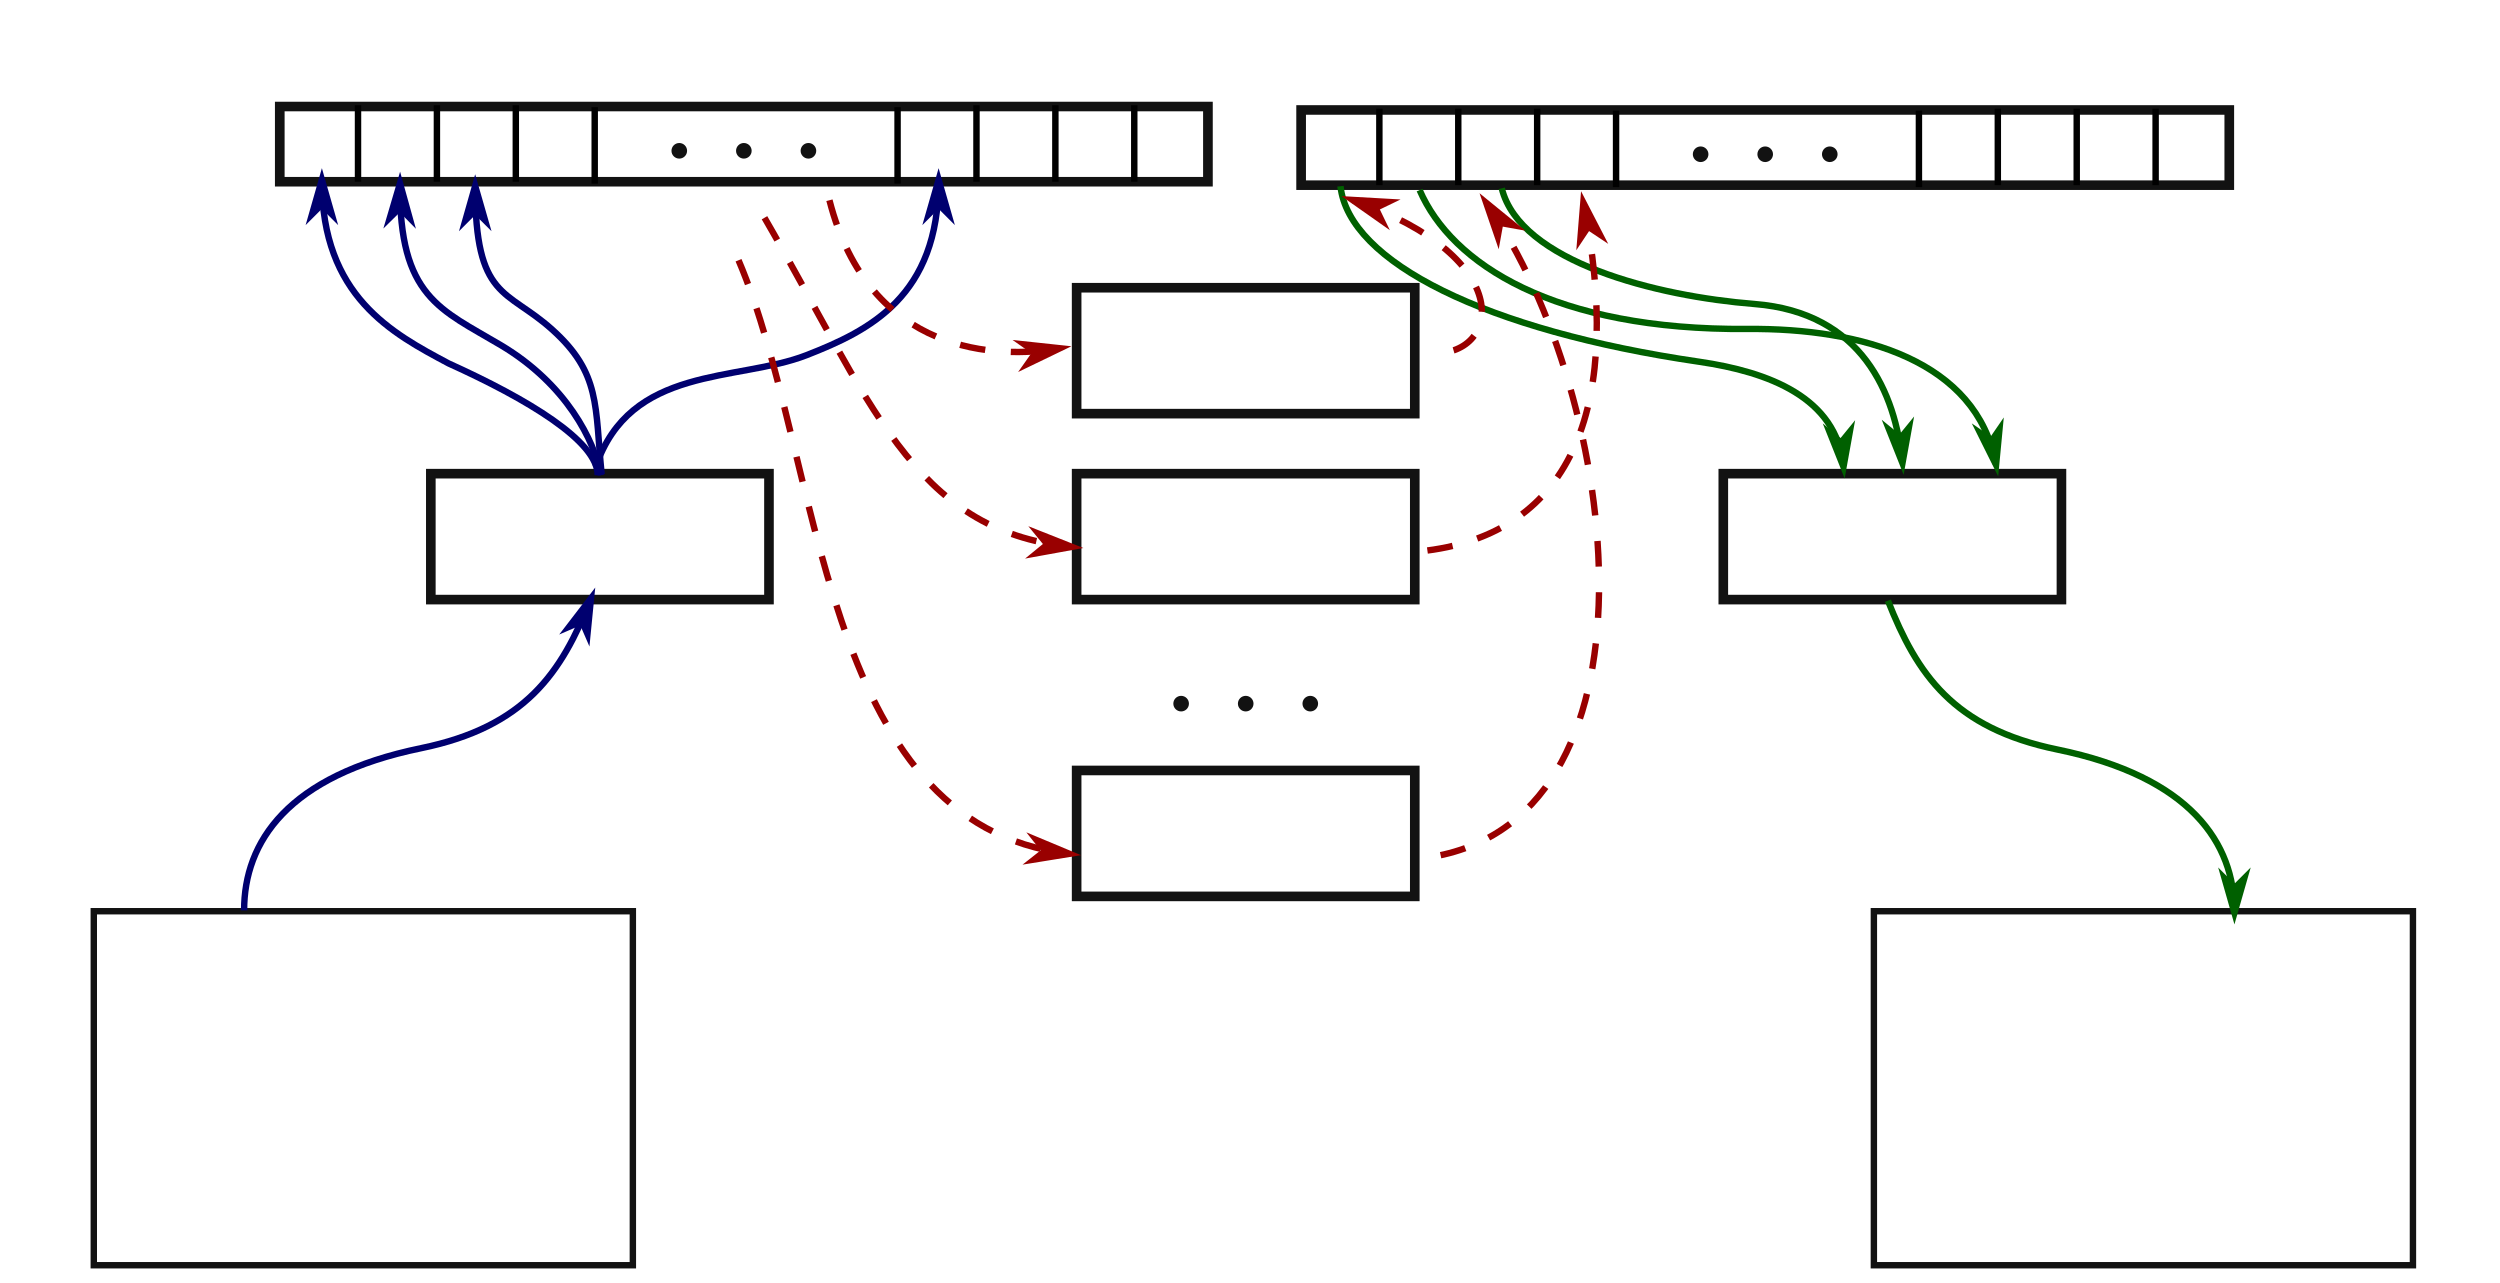
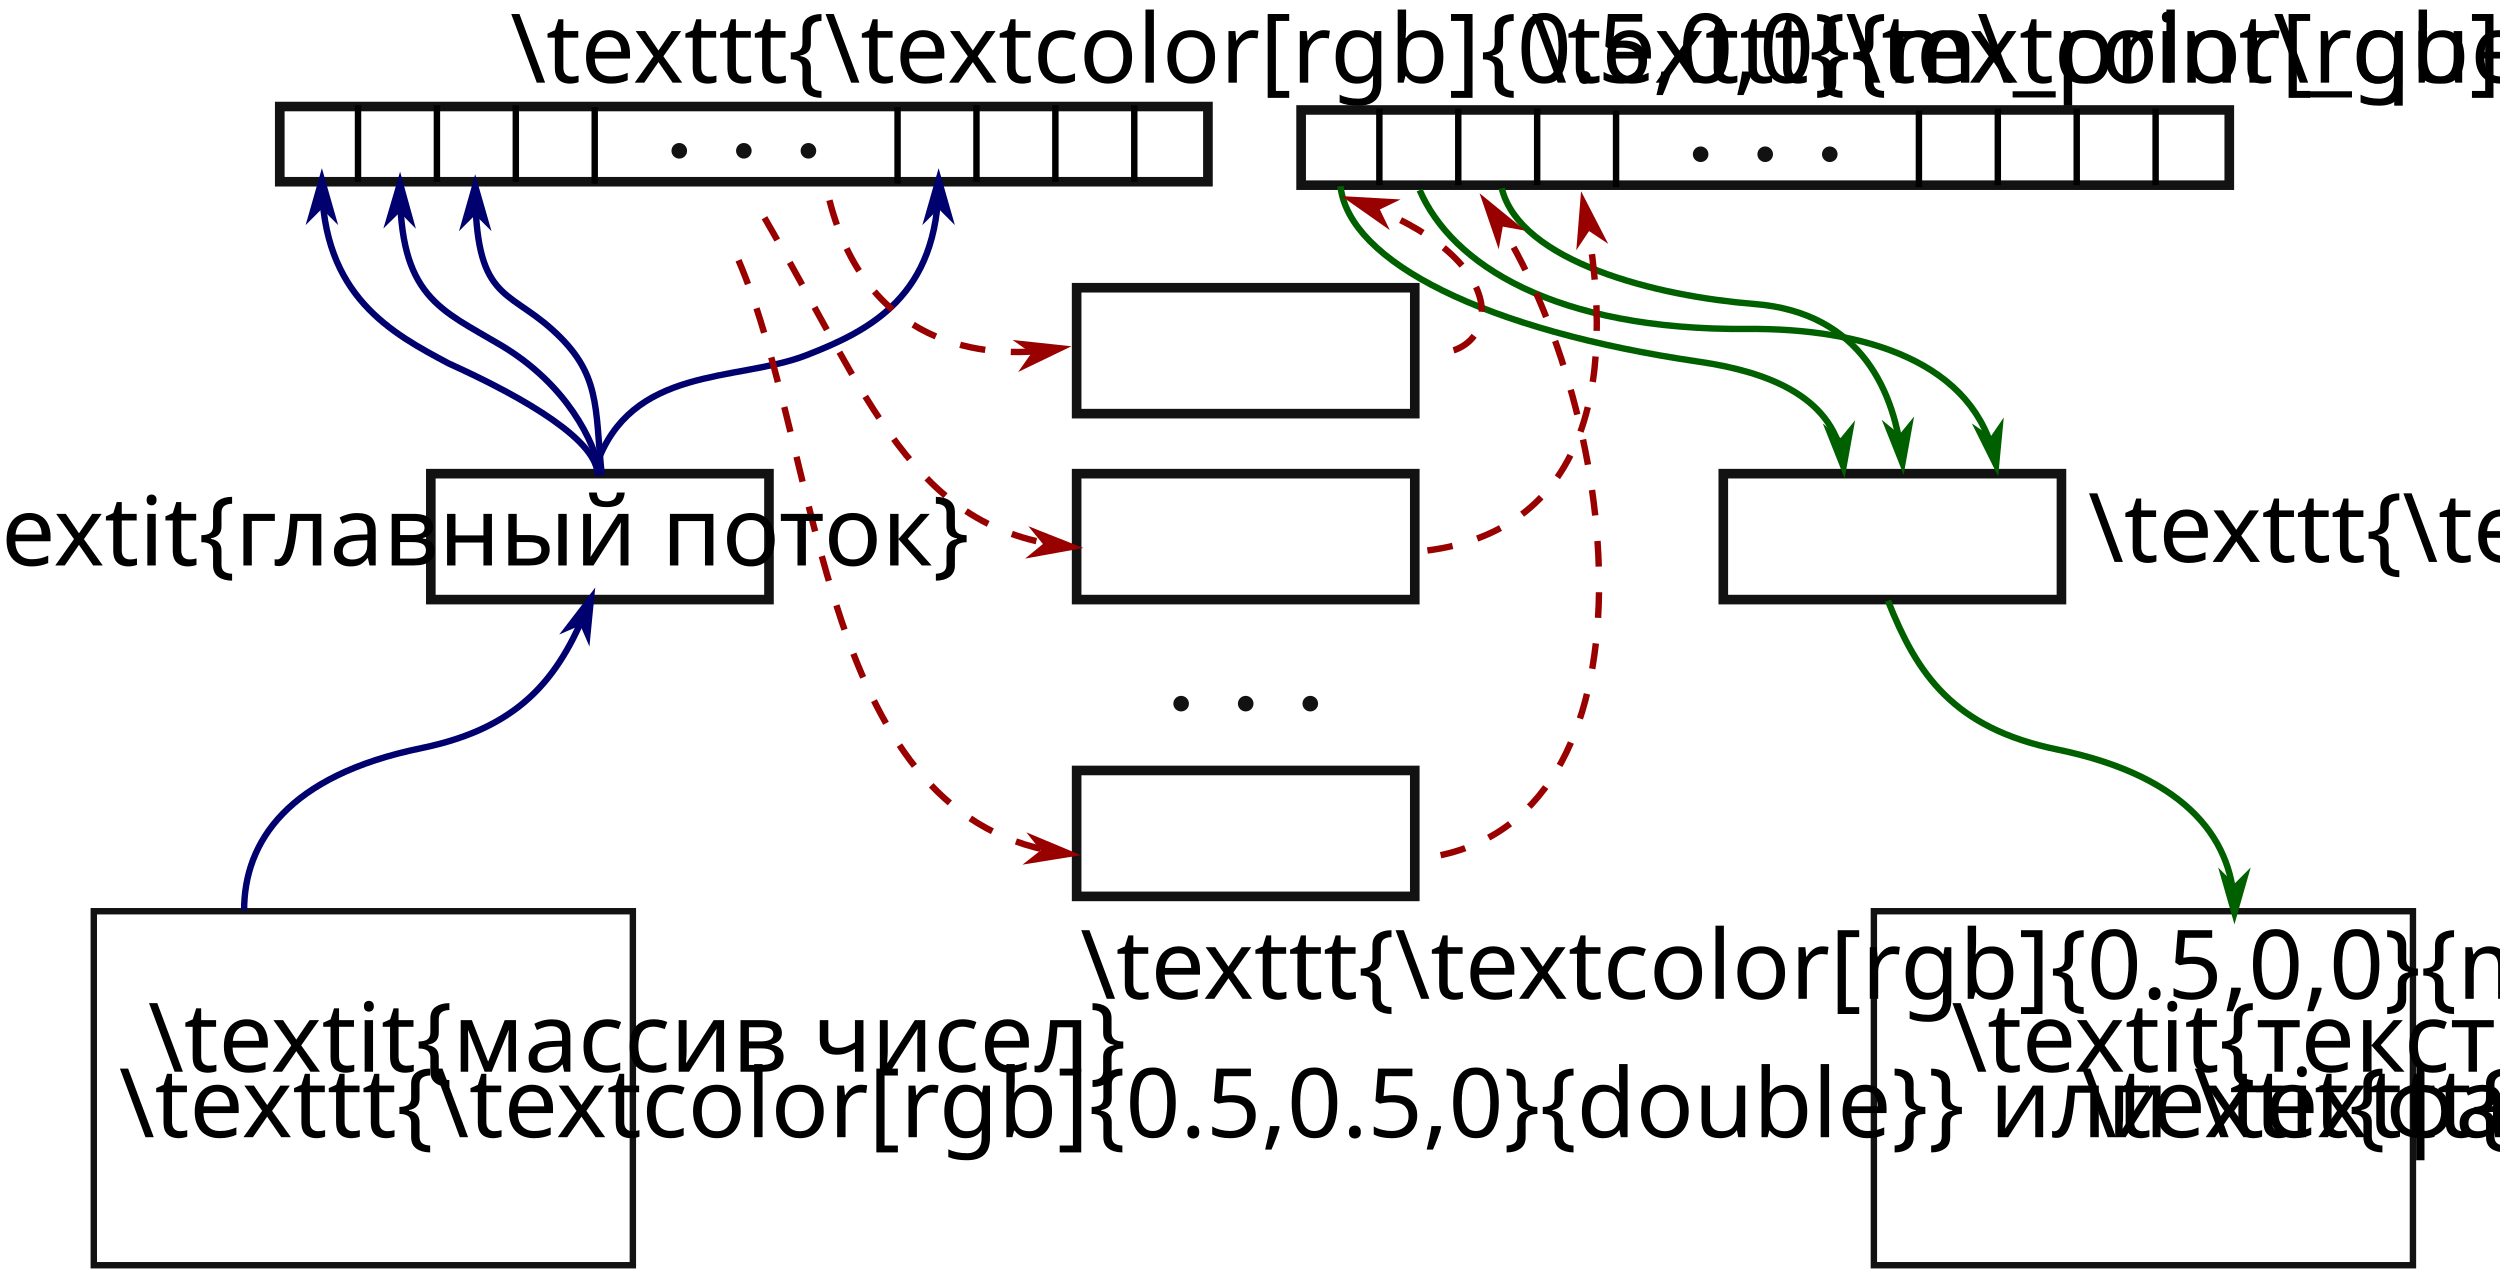
<svg xmlns="http://www.w3.org/2000/svg" width="390" height="200" viewBox="0 0 390 200" id="svg2" version="1.1">
  <defs id="defs4">
    <marker orient="auto" refY="0" refX="0" id="marker58646" style="overflow:visible">
      <path id="path58648" d="M 0,0 5,-5 -12.5,0 5,5 0,0 Z" style="fill:#990000;fill-opacity:1;fill-rule:evenodd;stroke:#990000;stroke-width:1pt;stroke-opacity:1" transform="matrix(-0.4,0,0,-0.4,-4,0)" />
    </marker>
    <marker orient="auto" refY="0" refX="0" id="marker58504" style="overflow:visible">
      <path id="path58506" d="M 0,0 5,-5 -12.5,0 5,5 0,0 Z" style="fill:#990000;fill-opacity:1;fill-rule:evenodd;stroke:#990000;stroke-width:1pt;stroke-opacity:1" transform="matrix(-0.4,0,0,-0.4,-4,0)" />
    </marker>
    <marker orient="auto" refY="0.0" refX="0.0" id="marker58344" style="overflow:visible">
      <path id="path58346" d="M 0.0,0.0 L 5.0,-5.0 L -12.5,0.0 L 5.0,5.0 L 0.0,0.0 z " style="fill-rule:evenodd;stroke:#990000;stroke-width:1pt;stroke-opacity:1;fill:#990000;fill-opacity:1" transform="scale(0.4) translate(10,0)" />
    </marker>
    <marker orient="auto" refY="0.0" refX="0.0" id="marker58214" style="overflow:visible">
      <path id="path58216" d="M 0.0,0.0 L 5.0,-5.0 L -12.5,0.0 L 5.0,5.0 L 0.0,0.0 z " style="fill-rule:evenodd;stroke:#990000;stroke-width:1pt;stroke-opacity:1;fill:#990000;fill-opacity:1" transform="scale(0.4) translate(10,0)" />
    </marker>
    <marker orient="auto" refY="0.0" refX="0.0" id="marker58090" style="overflow:visible">
      <path id="path58092" d="M 0.0,0.0 L 5.0,-5.0 L -12.5,0.0 L 5.0,5.0 L 0.0,0.0 z " style="fill-rule:evenodd;stroke:#990000;stroke-width:1pt;stroke-opacity:1;fill:#990000;fill-opacity:1" transform="scale(0.4) translate(10,0)" />
    </marker>
    <marker style="overflow:visible" id="marker30169" refX="0.0" refY="0.0" orient="auto">
      <path transform="scale(0.4) translate(10,0)" style="fill-rule:evenodd;stroke:#006000;stroke-width:1pt;stroke-opacity:1;fill:#006000;fill-opacity:1" d="M 0.0,0.0 L 5.0,-5.0 L -12.5,0.0 L 5.0,5.0 L 0.0,0.0 z " id="path30171" />
    </marker>
    <marker orient="auto" refY="0.0" refX="0.0" id="Arrow1Mstart" style="overflow:visible">
      <path id="path4640" d="M 0.0,0.0 L 5.0,-5.0 L -12.5,0.0 L 5.0,5.0 L 0.0,0.0 z " style="fill-rule:evenodd;stroke:#006000;stroke-width:1pt;stroke-opacity:1;fill:#006000;fill-opacity:1" transform="scale(0.4) translate(10,0)" />
    </marker>
    <marker style="overflow:visible;" id="marker14118" refX="0.0" refY="0.0" orient="auto">
      <path transform="scale(0.4) rotate(180) translate(10,0)" style="fill-rule:evenodd;stroke:#00006f;stroke-width:1pt;stroke-opacity:1;fill:#00006f;fill-opacity:1" d="M 0.0,0.0 L 5.0,-5.0 L -12.5,0.0 L 5.0,5.0 L 0.0,0.0 z " id="path14120" />
    </marker>
    <marker orient="auto" refY="0.0" refX="0.0" id="marker12146" style="overflow:visible;">
      <path id="path12148" d="M 0.0,0.0 L 5.0,-5.0 L -12.5,0.0 L 5.0,5.0 L 0.0,0.0 z " style="fill-rule:evenodd;stroke:#00006f;stroke-width:1pt;stroke-opacity:1;fill:#00006f;fill-opacity:1" transform="scale(0.4) rotate(180) translate(10,0)" />
    </marker>
    <marker style="overflow:visible;" id="marker9940" refX="0.0" refY="0.0" orient="auto">
      <path transform="scale(0.4) rotate(180) translate(10,0)" style="fill-rule:evenodd;stroke:#00006f;stroke-width:1pt;stroke-opacity:1;fill:#00006f;fill-opacity:1" d="M 0.0,0.0 L 5.0,-5.0 L -12.5,0.0 L 5.0,5.0 L 0.0,0.0 z " id="path9942" />
    </marker>
    <marker orient="auto" refY="0.0" refX="0.0" id="Arrow1Mend" style="overflow:visible;">
      <path id="path4643" d="M 0.0,0.0 L 5.0,-5.0 L -12.5,0.0 L 5.0,5.0 L 0.0,0.0 z " style="fill-rule:evenodd;stroke:#00006f;stroke-width:1pt;stroke-opacity:1;fill:#00006f;fill-opacity:1" transform="scale(0.4) rotate(180) translate(10,0)" />
    </marker>
    <marker orient="auto" refY="0.0" refX="0.0" id="Arrow1Lend" style="overflow:visible;">
      <path id="path4637" d="M 0.0,0.0 L 5.0,-5.0 L -12.5,0.0 L 5.0,5.0 L 0.0,0.0 z " style="fill-rule:evenodd;stroke:#000000;stroke-width:1pt;stroke-opacity:1;fill:#000000;fill-opacity:1" transform="scale(0.8) rotate(180) translate(12.5,0)" />
    </marker>
    <marker style="overflow:visible" id="marker9940-2" refX="0" refY="0" orient="auto">
      <path transform="matrix(-0.4,0,0,-0.4,-4,0)" style="fill:#00006f;fill-opacity:1;fill-rule:evenodd;stroke:#00006f;stroke-width:1pt;stroke-opacity:1" d="M 0,0 5,-5 -12.5,0 5,5 0,0 Z" id="path9942-1" />
    </marker>
    <marker style="overflow:visible" id="marker14118-5" refX="0" refY="0" orient="auto">
      <path transform="matrix(-0.4,0,0,-0.4,-4,0)" style="fill:#000000;fill-opacity:1;fill-rule:evenodd;stroke:#000000;stroke-width:1pt;stroke-opacity:1" d="M 0,0 5,-5 -12.5,0 5,5 0,0 Z" id="path14120-2" />
    </marker>
    <marker style="overflow:visible" id="marker30169-7" refX="0" refY="0" orient="auto">
      <path transform="matrix(0.4,0,0,0.4,4,0)" style="fill:#006000;fill-opacity:1;fill-rule:evenodd;stroke:#006000;stroke-width:1pt;stroke-opacity:1" d="M 0,0 5,-5 -12.5,0 5,5 0,0 Z" id="path30171-0" />
    </marker>
    <marker style="overflow:visible" id="marker30169-8" refX="0" refY="0" orient="auto">
      <path transform="matrix(0.4,0,0,0.4,4,0)" style="fill:#006000;fill-opacity:1;fill-rule:evenodd;stroke:#006000;stroke-width:1pt;stroke-opacity:1" d="M 0,0 5,-5 -12.5,0 5,5 0,0 Z" id="path30171-08" />
    </marker>
    <marker style="overflow:visible" id="marker30169-1" refX="0" refY="0" orient="auto">
      <path transform="matrix(0.4,0,0,0.4,4,0)" style="fill:#000000;fill-opacity:1;fill-rule:evenodd;stroke:#000000;stroke-width:1pt;stroke-opacity:1" d="M 0,0 5,-5 -12.5,0 5,5 0,0 Z" id="path30171-06" />
    </marker>
    <marker style="overflow:visible" id="marker9940-2-7" refX="0" refY="0" orient="auto">
      <path transform="matrix(-0.4,0,0,-0.4,-4,0)" style="fill:#990000;fill-opacity:1;fill-rule:evenodd;stroke:#990000;stroke-width:1pt;stroke-opacity:1" d="M 0,0 5,-5 -12.5,0 5,5 0,0 Z" id="path9942-1-9" />
    </marker>
    <marker style="overflow:visible" id="marker9940-2-7-2" refX="0" refY="0" orient="auto">
      <path transform="matrix(-0.4,0,0,-0.4,-4,0)" style="fill:#990000;fill-opacity:1;fill-rule:evenodd;stroke:#990000;stroke-width:1pt;stroke-opacity:1" d="M 0,0 5,-5 -12.5,0 5,5 0,0 Z" id="path9942-1-9-0" />
    </marker>
    <marker style="overflow:visible" id="marker9940-2-7-2-4" refX="0" refY="0" orient="auto">
      <path transform="matrix(-0.4,0,0,-0.4,-4,0)" style="fill:#990000;fill-opacity:1;fill-rule:evenodd;stroke:#990000;stroke-width:1pt;stroke-opacity:1" d="M 0,0 5,-5 -12.5,0 5,5 0,0 Z" id="path9942-1-9-0-6" />
    </marker>
  </defs>
  <g id="layer1" transform="translate(0,-852.3622)">
    <g id="g4223" transform="matrix(0.6070988,0,0,0.6011746,31.04691,326.0447)">
      <rect y="903.123" x="20.75" height="19.517" width="238.5" id="rect4138" style="opacity:0.927;fill:none;fill-opacity:1;fill-rule:evenodd;stroke:#000000;stroke-width:2.483;stroke-miterlimit:4;stroke-dasharray:none;stroke-dashoffset:0;stroke-opacity:1" />
      <path id="path4144" d="m 199.774,902.792 0,19.847" style="fill:none;fill-rule:evenodd;stroke:#000000;stroke-width:1.655px;stroke-linecap:butt;stroke-linejoin:miter;stroke-opacity:1" />
      <path id="path4144-0" d="m 81.403,902.792 0,19.847" style="fill:none;fill-rule:evenodd;stroke:#000000;stroke-width:1.655px;stroke-linecap:butt;stroke-linejoin:miter;stroke-opacity:1" />
      <path id="path4144-8" d="m 61.129,902.792 0,19.847" style="fill:none;fill-rule:evenodd;stroke:#000000;stroke-width:1.655px;stroke-linecap:butt;stroke-linejoin:miter;stroke-opacity:1" />
      <path id="path4144-0-5" d="m 40.855,902.792 0,19.847" style="fill:none;fill-rule:evenodd;stroke:#000000;stroke-width:1.655px;stroke-linecap:butt;stroke-linejoin:miter;stroke-opacity:1" />
      <path id="path4144-9" d="m 240.322,902.792 0,19.847" style="fill:none;fill-rule:evenodd;stroke:#000000;stroke-width:1.655px;stroke-linecap:butt;stroke-linejoin:miter;stroke-opacity:1" />
      <path id="path4144-0-53" d="m 220.048,902.792 0,19.847" style="fill:none;fill-rule:evenodd;stroke:#000000;stroke-width:1.655px;stroke-linecap:butt;stroke-linejoin:miter;stroke-opacity:1" />
      <path id="path4144-0-2" d="m 101.677,903.289 0,19.847" style="fill:none;fill-rule:evenodd;stroke:#000000;stroke-width:1.655px;stroke-linecap:butt;stroke-linejoin:miter;stroke-opacity:1" />
      <path id="path4144-0-9" d="m 179.5,903.289 0,19.847" style="fill:none;fill-rule:evenodd;stroke:#000000;stroke-width:1.655px;stroke-linecap:butt;stroke-linejoin:miter;stroke-opacity:1" />
    </g>
    <g id="g4299" transform="matrix(0.811184,0,0,0.8112653,39.85569,111.1844)">
      <circle r="1.5" cy="942.606" cx="81.5" id="path4276" style="opacity:0.927;fill:#000000;fill-opacity:1;fill-rule:evenodd;stroke:none;stroke-width:1.5;stroke-miterlimit:4;stroke-dasharray:none;stroke-dashoffset:0;stroke-opacity:1" />
      <circle r="1.5" cy="942.606" cx="93.918" id="path4276-5" style="opacity:0.927;fill:#000000;fill-opacity:1;fill-rule:evenodd;stroke:none;stroke-width:1.5;stroke-miterlimit:4;stroke-dasharray:none;stroke-dashoffset:0;stroke-opacity:1" />
      <circle r="1.5" cy="942.606" cx="106.337" id="path4276-2" style="opacity:0.927;fill:#000000;fill-opacity:1;fill-rule:evenodd;stroke:none;stroke-width:1.5;stroke-miterlimit:4;stroke-dasharray:none;stroke-dashoffset:0;stroke-opacity:1" />
    </g>
    <g id="g4223-2" transform="matrix(0.6070988,0,0,0.6011746,190.3776,326.5819)">
      <rect y="903.123" x="20.75" height="19.517" width="238.5" id="rect4138-0" style="opacity:0.927;fill:none;fill-opacity:1;fill-rule:evenodd;stroke:#000000;stroke-width:2.483;stroke-miterlimit:4;stroke-dasharray:none;stroke-dashoffset:0;stroke-opacity:1" />
      <path id="path4144-96" d="m 199.774,902.792 0,19.847" style="fill:none;fill-rule:evenodd;stroke:#000000;stroke-width:1.655px;stroke-linecap:butt;stroke-linejoin:miter;stroke-opacity:1" />
      <path id="path4144-0-3" d="m 81.403,902.792 0,19.847" style="fill:none;fill-rule:evenodd;stroke:#000000;stroke-width:1.655px;stroke-linecap:butt;stroke-linejoin:miter;stroke-opacity:1" />
      <path id="path4144-8-8" d="m 61.129,902.792 0,19.847" style="fill:none;fill-rule:evenodd;stroke:#000000;stroke-width:1.655px;stroke-linecap:butt;stroke-linejoin:miter;stroke-opacity:1" />
      <path id="path4144-0-5-5" d="m 40.855,902.792 0,19.847" style="fill:none;fill-rule:evenodd;stroke:#000000;stroke-width:1.655px;stroke-linecap:butt;stroke-linejoin:miter;stroke-opacity:1" />
      <path id="path4144-9-8" d="m 240.322,902.792 0,19.847" style="fill:none;fill-rule:evenodd;stroke:#000000;stroke-width:1.655px;stroke-linecap:butt;stroke-linejoin:miter;stroke-opacity:1" />
      <path id="path4144-0-53-1" d="m 220.048,902.792 0,19.847" style="fill:none;fill-rule:evenodd;stroke:#000000;stroke-width:1.655px;stroke-linecap:butt;stroke-linejoin:miter;stroke-opacity:1" />
      <path id="path4144-0-2-3" d="m 101.677,903.289 0,19.847" style="fill:none;fill-rule:evenodd;stroke:#000000;stroke-width:1.655px;stroke-linecap:butt;stroke-linejoin:miter;stroke-opacity:1" />
      <path id="path4144-0-9-1" d="m 179.5,903.289 0,19.847" style="fill:none;fill-rule:evenodd;stroke:#000000;stroke-width:1.655px;stroke-linecap:butt;stroke-linejoin:miter;stroke-opacity:1" />
    </g>
    <g id="g4299-7" transform="matrix(0.811184,0,0,0.8112653,199.1864,111.7216)">
      <circle r="1.5" cy="942.606" cx="81.5" id="path4276-3" style="opacity:0.927;fill:#000000;fill-opacity:1;fill-rule:evenodd;stroke:none;stroke-width:1.5;stroke-miterlimit:4;stroke-dasharray:none;stroke-dashoffset:0;stroke-opacity:1" />
      <circle r="1.5" cy="942.606" cx="93.918" id="path4276-5-2" style="opacity:0.927;fill:#000000;fill-opacity:1;fill-rule:evenodd;stroke:none;stroke-width:1.5;stroke-miterlimit:4;stroke-dasharray:none;stroke-dashoffset:0;stroke-opacity:1" />
      <circle r="1.5" cy="942.606" cx="106.337" id="path4276-2-1" style="opacity:0.927;fill:#000000;fill-opacity:1;fill-rule:evenodd;stroke:none;stroke-width:1.5;stroke-miterlimit:4;stroke-dasharray:none;stroke-dashoffset:0;stroke-opacity:1" />
    </g>
    <rect style="opacity:0.927;fill:none;fill-opacity:1;fill-rule:evenodd;stroke:#000000;stroke-width:1.5;stroke-miterlimit:4;stroke-dasharray:none;stroke-dashoffset:0;stroke-opacity:1" id="rect4427" width="52.751" height="19.644" x="167.955" y="897.248" />
    <rect style="opacity:0.927;fill:none;fill-opacity:1;fill-rule:evenodd;stroke:#000000;stroke-width:1.5;stroke-miterlimit:4;stroke-dasharray:none;stroke-dashoffset:0;stroke-opacity:1" id="rect4427-5" width="52.751" height="19.644" x="167.955" y="972.554" />
    <rect style="opacity:0.927;fill:none;fill-opacity:1;fill-rule:evenodd;stroke:#000000;stroke-width:1.5;stroke-miterlimit:4;stroke-dasharray:none;stroke-dashoffset:0;stroke-opacity:1" id="rect4427-0" width="52.751" height="19.644" x="67.209" y="926.255" />
    <rect style="opacity:0.927;fill:none;fill-opacity:1;fill-rule:evenodd;stroke:#000000;stroke-width:1.5;stroke-miterlimit:4;stroke-dasharray:none;stroke-dashoffset:0;stroke-opacity:1" id="rect4427-6" width="52.751" height="19.644" x="167.955" y="926.255" />
    <g id="g4299-1" transform="matrix(0.811184,0,0,0.8112653,118.1456,197.4265)">
      <circle r="1.5" cy="942.606" cx="81.5" id="path4276-33" style="opacity:0.927;fill:#000000;fill-opacity:1;fill-rule:evenodd;stroke:none;stroke-width:1.5;stroke-miterlimit:4;stroke-dasharray:none;stroke-dashoffset:0;stroke-opacity:1" />
      <circle r="1.5" cy="942.606" cx="93.918" id="path4276-5-0" style="opacity:0.927;fill:#000000;fill-opacity:1;fill-rule:evenodd;stroke:none;stroke-width:1.5;stroke-miterlimit:4;stroke-dasharray:none;stroke-dashoffset:0;stroke-opacity:1" />
      <circle r="1.5" cy="942.606" cx="106.337" id="path4276-2-9" style="opacity:0.927;fill:#000000;fill-opacity:1;fill-rule:evenodd;stroke:none;stroke-width:1.5;stroke-miterlimit:4;stroke-dasharray:none;stroke-dashoffset:0;stroke-opacity:1" />
    </g>
    <rect style="opacity:0.927;fill:none;fill-opacity:1;fill-rule:evenodd;stroke:#000000;stroke-width:1.5;stroke-miterlimit:4;stroke-dasharray:none;stroke-dashoffset:0;stroke-opacity:1" id="rect4427-0-8" width="52.751" height="19.644" x="268.835" y="926.255" />
    <rect style="opacity:0.927;fill:none;fill-opacity:1;fill-rule:evenodd;stroke:#000000;stroke-width:1;stroke-miterlimit:4;stroke-dasharray:none;stroke-dashoffset:0;stroke-opacity:1" id="rect4541" width="84.094" height="55.226" x="14.632" y="994.513" />
    <rect style="opacity:0.927;fill:none;fill-opacity:1;fill-rule:evenodd;stroke:#000000;stroke-width:1;stroke-miterlimit:4;stroke-dasharray:none;stroke-dashoffset:0;stroke-opacity:1" id="rect4541-1" width="84.094" height="55.226" x="292.325" y="994.513" />
    <path style="fill:none;fill-rule:evenodd;stroke:#00006f;stroke-width:1px;stroke-linecap:butt;stroke-linejoin:miter;stroke-opacity:1;marker-end:url(#Arrow1Mend)" d="m 38.082,994.387 c 0,-10.682 6.793,-21.027 27.626,-25.312 16.243,-3.341 21.889,-11.738 26.427,-23.221" id="path4628" />
    <path style="fill:none;fill-rule:evenodd;stroke:#00006f;stroke-width:1px;stroke-linecap:butt;stroke-linejoin:miter;stroke-opacity:1;marker-end:url(#marker9940)" d="m 93.24,926.504 c 0,-5.341 -10.983,-11.893 -23.266,-17.451 -8.772,-4.676 -19.759,-10.464 -19.759,-28.488" id="path9928" />
    <path style="fill:none;fill-rule:evenodd;stroke:#00006f;stroke-width:1px;stroke-linecap:butt;stroke-linejoin:miter;stroke-opacity:1;marker-end:url(#marker12146)" d="M 93.724,926.504 C 92.786,921.163 88.354,912.299 78.144,906.217 68.729,900.608 62.259,898.74 62.399,881.117" id="path9930" />
    <path style="fill:none;fill-rule:evenodd;stroke:#00006f;stroke-width:1px;stroke-linecap:butt;stroke-linejoin:miter;stroke-opacity:1;marker-end:url(#marker14118)" d="M 93.861,926.353 C 92.786,915.671 93.744,910.624 86.146,903.78 79.007,897.349 74.151,899.194 74.129,881.517" id="path9932" />
    <path style="fill:none;fill-rule:evenodd;stroke:#00006f;stroke-width:1px;stroke-linecap:butt;stroke-linejoin:miter;stroke-opacity:1;marker-end:url(#marker9940-2)" d="m 92.932,925.222 c 5.346,-15.952 22.137,-13.262 32.878,-17.451 9.849,-3.842 20.613,-9.183 20.613,-27.206" id="path9928-6" />
    <path style="fill:none;fill-rule:evenodd;stroke:#006000;stroke-width:1px;stroke-linecap:butt;stroke-linejoin:miter;stroke-opacity:1;marker-start:url(#Arrow1Mstart)" d="m 348.572,994.601 c 0,-10.682 -6.793,-21.027 -27.626,-25.312 -16.243,-3.341 -21.889,-11.738 -26.427,-23.221" id="path4628-8" />
    <path style="fill:none;fill-rule:evenodd;stroke:#006000;stroke-width:1px;stroke-linecap:butt;stroke-linejoin:miter;stroke-opacity:1;marker-start:url(#marker30169)" d="m 296.768,924.467 c -1.075,-10.682 -6.251,-23.356 -23.073,-24.681 -15.21,-1.198 -36.571,-6.538 -39.42,-18.047" id="path9932-8" />
    <path style="fill:none;fill-rule:evenodd;stroke:#006000;stroke-width:1px;stroke-linecap:butt;stroke-linejoin:miter;stroke-opacity:1;marker-start:url(#marker30169-7)" d="m 311.358,924.746 c -2.985,-16.079 -20.83,-21.215 -38.732,-21.067 -30.162,0.25 -46.183,-10.131 -51.164,-21.661" id="path9932-8-7" />
    <path style="fill:none;fill-rule:evenodd;stroke:#006000;stroke-width:1px;stroke-linecap:butt;stroke-linejoin:miter;stroke-opacity:1;marker-start:url(#marker30169-8)" d="M 287.569,925.047 C 286.493,914.366 275.905,910.379 265.098,908.799 231.784,903.929 210.423,893.248 209.116,881.416" id="path9932-8-1" />
    <path style="fill:none;fill-rule:evenodd;stroke:#000000;stroke-width:1px;stroke-linecap:butt;stroke-linejoin:miter;stroke-opacity:1;marker-start:url(#marker30169-1)" d="m 57.884,39.72 c -1.007,-10 -0.674,-13.598 -7.788,-20.005 C 43.412,13.695 0.52,16.55 0.5,6.1935246e-4" id="path9932-8-4" />
    <path style="fill:none;fill-rule:evenodd;stroke:#990000;stroke-width:1;stroke-linecap:butt;stroke-linejoin:miter;stroke-miterlimit:4;stroke-dasharray:4, 4;stroke-dashoffset:0;stroke-opacity:1;marker-end:url(#marker9940-2-7)" d="m 129.393,883.601 c 6.244,24.338 26.395,24.746 35.814,23.115" id="path9928-6-4" />
    <path style="fill:none;fill-rule:evenodd;stroke:#990000;stroke-width:1;stroke-linecap:butt;stroke-linejoin:miter;stroke-miterlimit:4;stroke-dasharray:4, 4;stroke-dashoffset:0;stroke-opacity:1;marker-end:url(#marker9940-2-7-2)" d="m 119.262,886.331 c 16.398,28.28 23.091,48.879 47.786,51.325" id="path9928-6-4-6" />
    <path style="fill:none;fill-rule:evenodd;stroke:#990000;stroke-width:1;stroke-linecap:butt;stroke-linejoin:miter;stroke-miterlimit:4;stroke-dasharray:4, 4;stroke-dashoffset:0;stroke-opacity:1;marker-end:url(#marker9940-2-7-2-4)" d="m 115.211,892.961 c 13.228,30.96 12.364,87.957 51.469,92.578" id="path9928-6-4-6-9" />
    <path style="fill:none;fill-rule:evenodd;stroke:#990000;stroke-width:1;stroke-linecap:butt;stroke-linejoin:miter;stroke-miterlimit:4;stroke-dasharray:4, 4;stroke-dashoffset:0;stroke-opacity:1;marker-start:url(#marker58344)" d="m 211.122,883.601 c 26.06,9.072 22.831,24.539 12.064,23.852" id="path9928-6-4-2" />
    <path style="fill:none;fill-rule:evenodd;stroke:#990000;stroke-width:1;stroke-linecap:butt;stroke-linejoin:miter;stroke-miterlimit:4;stroke-dasharray:4, 4;stroke-dashoffset:0;stroke-opacity:1;marker-start:url(#marker58090)" d="m 247.033,884.121 c 6.112,30.49 -0.994,51.826 -25.688,54.272" id="path9928-6-4-6-97" />
    <path style="fill:none;fill-rule:evenodd;stroke:#990000;stroke-width:1;stroke-linecap:butt;stroke-linejoin:miter;stroke-miterlimit:4;stroke-dasharray:4, 4;stroke-dashoffset:0;stroke-opacity:1;marker-start:url(#marker58214)" d="m 231.933,884.121 c 21.212,30.49 28.885,97.534 -10.22,102.155" id="path9928-6-4-6-9-2" />
+     <text xml:space="preserve" style="font-style:normal;font-weight:normal;font-size:15px;line-height:125%;font-family:sans-serif;letter-spacing:0px;word-spacing:0px;fill:#000000;fill-opacity:1;stroke:none;stroke-width:1px;stroke-linecap:butt;stroke-linejoin:miter;stroke-opacity:1" x="79.597" y="865.252" id="text4349">
+       <tspan id="tspan4351" x="79.597" y="865.252">\texttt{\textcolor[rgb]{0.5,0,0}{m\_print\_queue}}</tspan>
+     </text>
+     <text xml:space="preserve" style="font-style:normal;font-weight:normal;font-size:15px;line-height:125%;font-family:sans-serif;text-align:start;letter-spacing:0px;word-spacing:0px;writing-mode:lr-tb;text-anchor:start;fill:#000000;fill-opacity:1;stroke:none;stroke-width:1px;stroke-linecap:butt;stroke-linejoin:miter;stroke-opacity:1" x="238.862" y="865.252" id="text4349-3">
+       <tspan id="tspan4428" x="238.862" y="865.252">\texttt{\textcolor[rgb]{0.5,0,0}{m\_write\_queue}}</tspan>
+     </text>
+     <text xml:space="preserve" style="font-style:normal;font-weight:normal;font-size:15px;line-height:125%;font-family:sans-serif;letter-spacing:0px;word-spacing:0px;fill:#000000;fill-opacity:1;stroke:none;stroke-width:1px;stroke-linecap:butt;stroke-linejoin:miter;stroke-opacity:1" x="18.552" y="1029.766" id="text4349-6">
+       <tspan id="tspan4351-0" x="18.552" y="1029.766">\texttt{\textcolor[rgb]{0.5,0.5,0}{double}} или \texttt{\textcolor[rgb]{0.5,0.5,0}{int}}</tspan>
+     </text>
+     <text xml:space="preserve" style="font-style:normal;font-weight:normal;font-size:15px;line-height:125%;font-family:sans-serif;letter-spacing:0px;word-spacing:0px;fill:#000000;fill-opacity:1;stroke:none;stroke-width:1px;stroke-linecap:butt;stroke-linejoin:miter;stroke-opacity:1" x="23.099" y="1019.554" id="text4475">
+       <tspan id="tspan4477" x="23.099" y="1019.554">\textit{массив чисел}</tspan>
+     </text>
+     <text xml:space="preserve" style="font-style:normal;font-weight:normal;font-size:15px;line-height:125%;font-family:sans-serif;text-align:start;letter-spacing:0px;word-spacing:0px;writing-mode:lr-tb;text-anchor:start;fill:#000000;fill-opacity:1;stroke:none;stroke-width:1px;stroke-linecap:butt;stroke-linejoin:miter;stroke-opacity:1" x="304.429" y="1019.554" id="text4475-8">
+       <tspan id="tspan4595" x="304.429" y="1019.554">\textit{текстовый}</tspan>
+     </text>
+     <text xml:space="preserve" style="font-style:normal;font-weight:normal;font-size:15px;line-height:125%;font-family:sans-serif;text-align:start;letter-spacing:0px;word-spacing:0px;writing-mode:lr-tb;text-anchor:start;fill:#000000;fill-opacity:1;stroke:none;stroke-width:1px;stroke-linecap:butt;stroke-linejoin:miter;stroke-opacity:1" x="168.514" y="1008.177" id="text4349-9">
+       <tspan id="tspan4515" x="168.514" y="1008.177">\texttt{\textcolor[rgb]{0.5,0,0}{m\_printers}}</tspan>
+     </text>
+     <text xml:space="preserve" style="font-style:normal;font-weight:normal;font-size:15px;line-height:125%;font-family:sans-serif;text-align:start;letter-spacing:0px;word-spacing:0px;writing-mode:lr-tb;text-anchor:start;fill:#000000;fill-opacity:1;stroke:none;stroke-width:1px;stroke-linecap:butt;stroke-linejoin:miter;stroke-opacity:1" x="325.739" y="940.027" id="text4349-9-7">
+       <tspan id="tspan4535" x="325.739" y="940.027">\texttt{\textcolor[rgb]{0.5,0,0}{m\_writer}}</tspan>
+     </text>
+     <text xml:space="preserve" style="font-style:normal;font-weight:normal;font-size:15px;line-height:125%;font-family:sans-serif;text-align:start;letter-spacing:0px;word-spacing:0px;writing-mode:lr-tb;text-anchor:start;fill:#000000;fill-opacity:1;stroke:none;stroke-width:1px;stroke-linecap:butt;stroke-linejoin:miter;stroke-opacity:1" x="-10.801" y="940.572" id="text4475-4">
+       <tspan id="tspan4555" x="-10.801" y="940.572">\textit{главный поток}</tspan>
+     </text>
+     <text xml:space="preserve" style="font-style:normal;font-weight:normal;font-size:15px;line-height:125%;font-family:sans-serif;text-align:start;letter-spacing:0px;word-spacing:0px;writing-mode:lr-tb;text-anchor:start;fill:#000000;fill-opacity:1;stroke:none;stroke-width:1px;stroke-linecap:butt;stroke-linejoin:miter;stroke-opacity:1" x="324.649" y="1029.766" id="text4475-8-0">
+       <tspan id="tspan4595-3" x="324.649" y="1029.766">\textit{файл}</tspan>
+     </text>
  </g>
</svg>
